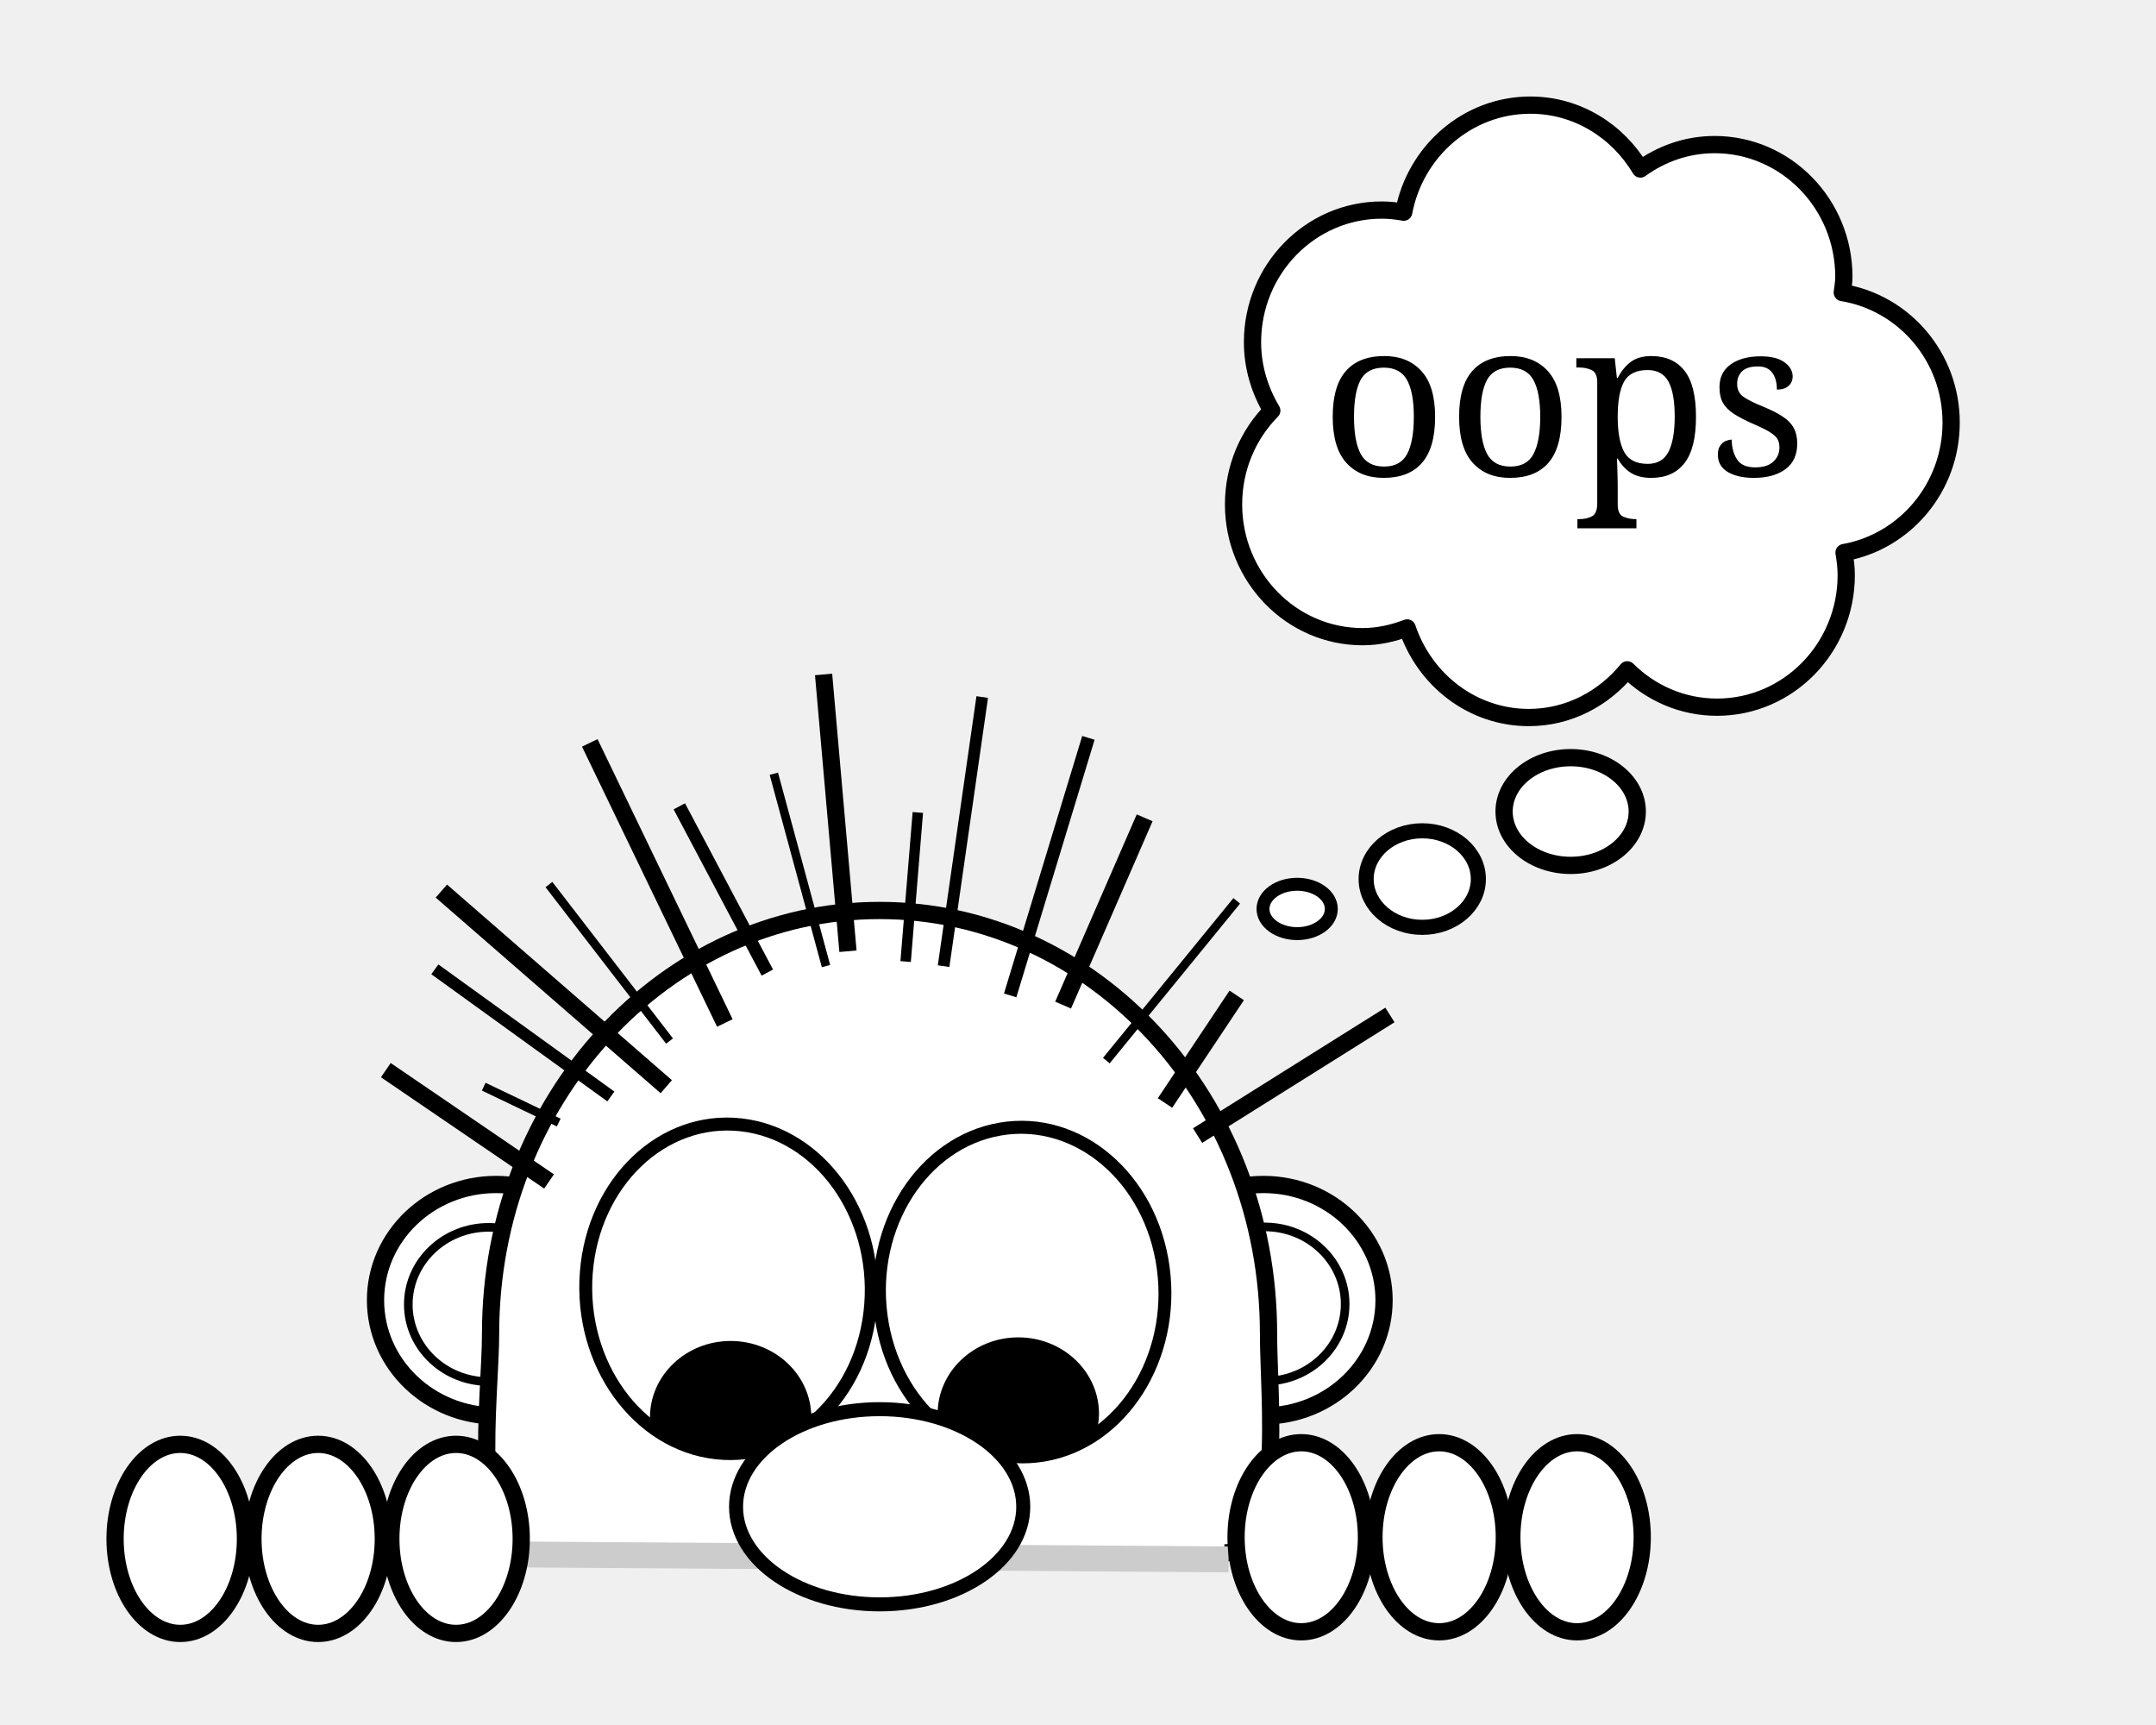
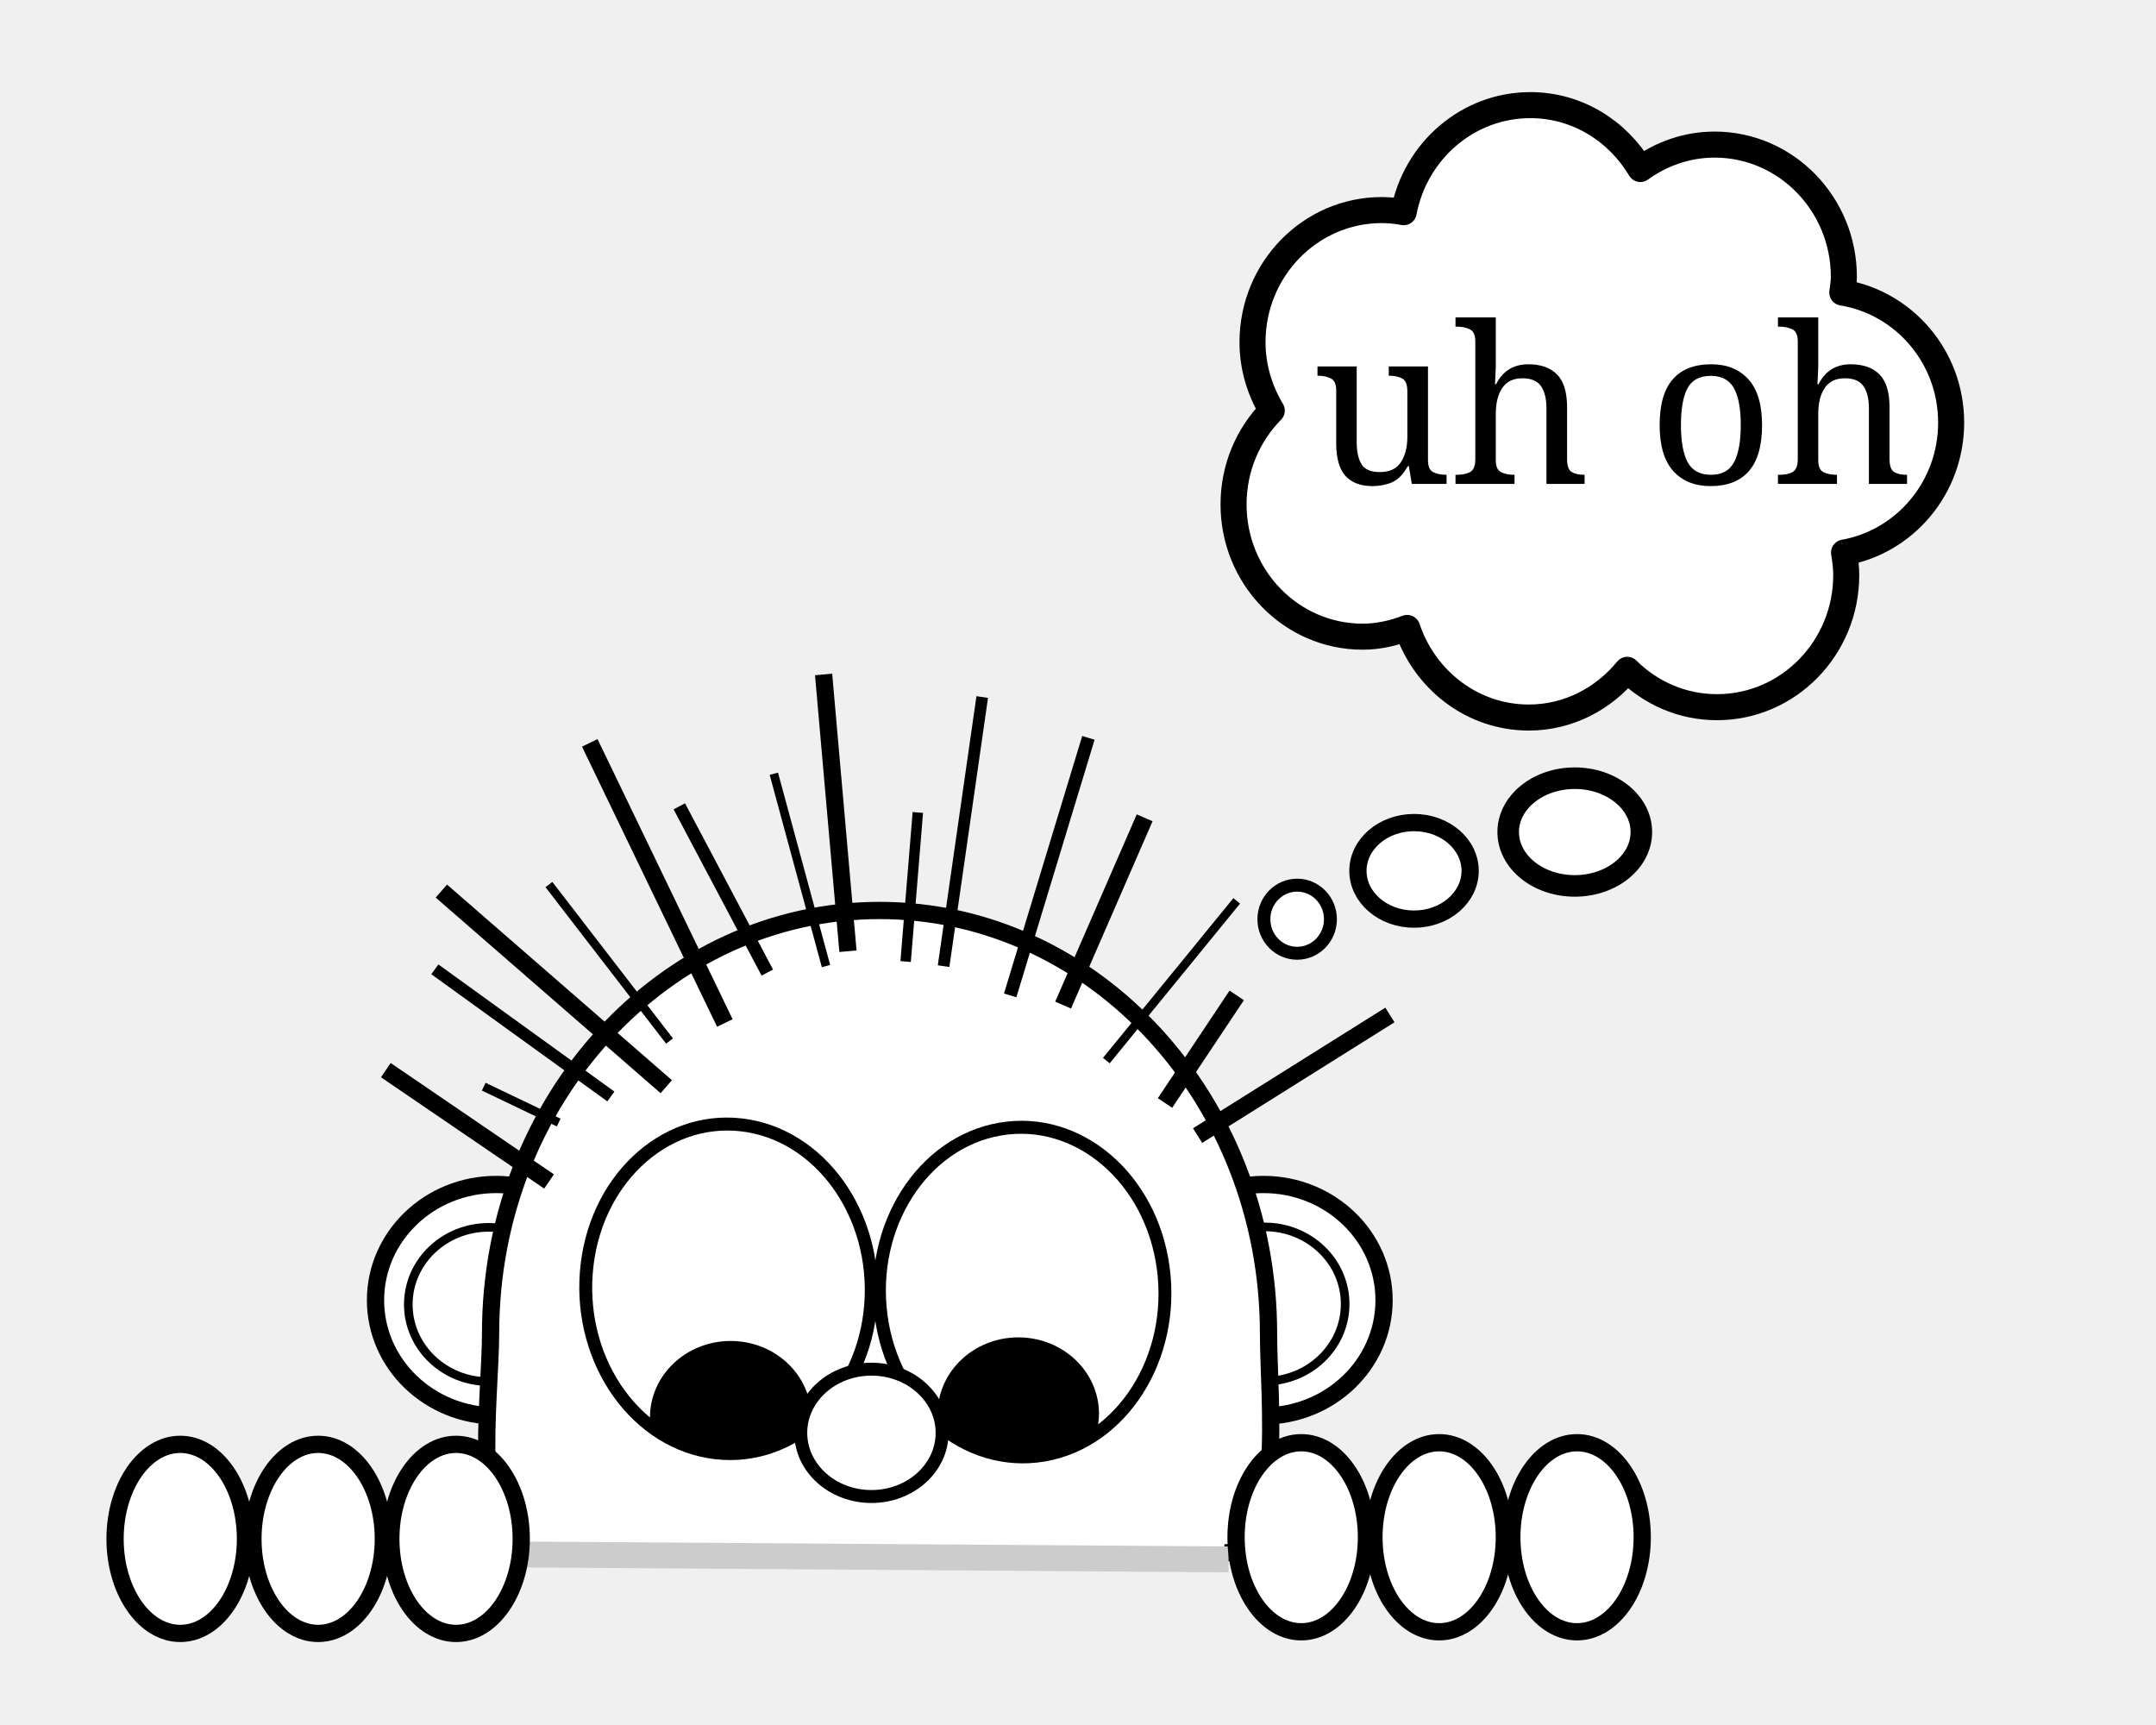
<svg xmlns="http://www.w3.org/2000/svg" width="250mm" height="200mm" viewBox="0 0 250 200" version="1.1" id="svg8">
  <defs id="defs2" />
  <g id="layer1" transform="translate(0,-97)">
    <ellipse ry="13.418" rx="13.985" cy="247.749" cx="146.504" id="ellipse4559" style="opacity:1;fill:#ffffff;fill-opacity:1;stroke:#000000;stroke-width:2;stroke-miterlimit:4;stroke-dasharray:none;stroke-opacity:1" />
    <ellipse style="opacity:1;fill:#ffffff;fill-opacity:1;stroke:#000000;stroke-width:2;stroke-miterlimit:4;stroke-dasharray:none;stroke-opacity:1" id="path4550" cx="57.528" cy="247.749" rx="13.985" ry="13.418" />
    <ellipse style="opacity:1;fill:#ffffff;fill-opacity:1;stroke:#000000;stroke-width:1;stroke-miterlimit:4;stroke-dasharray:none;stroke-opacity:1" id="path4550-0" cx="56.664" cy="248.242" rx="9.319" ry="8.941" />
    <ellipse style="opacity:1;fill:#ffffff;fill-opacity:1;stroke:#000000;stroke-width:1;stroke-miterlimit:4;stroke-dasharray:none;stroke-opacity:1" id="path4550-0-5" cx="146.659" cy="248.193" rx="9.319" ry="8.941" />
    <path style="opacity:1;fill:#ffffff;fill-opacity:1;stroke:#000000;stroke-width:2;stroke-miterlimit:4;stroke-dasharray:none;stroke-opacity:1" d="m 141.975,277.043 c 7.129,0 5.099,-18.206 5.118,-25.438 -5e-5,-27.086 -20.194,-49.043 -45.104,-49.043 -24.91,-4e-5 -45.104,21.957 -45.104,49.043 0.016,7.231 -2.585,26.005 4.543,26.005" id="path4554" />
    <ellipse style="fill:#ffffff;stroke:#000000;stroke-width:1.5;stroke-miterlimit:4;stroke-dasharray:none;stroke-opacity:1" id="ellipse4591" cx="-103.186" cy="-235.561" rx="16.593" ry="19.068" transform="matrix(-0.9937052,-0.1120265,0.07668232,-0.9970556,0,0)" />
    <ellipse transform="matrix(0.985697,-0.1685272,-0.1334317,-0.991058,0,0)" ry="19.068" rx="16.593" cy="-263.416" cx="84.59" id="ellipse4534" style="fill:#ffffff;stroke:#000000;stroke-width:1.5;stroke-miterlimit:4;stroke-dasharray:none;stroke-opacity:1" />
    <path style="fill:none;stroke:#000000;stroke-width:2;stroke-linecap:butt;stroke-linejoin:miter;stroke-miterlimit:4;stroke-dasharray:none;stroke-opacity:1" d="M 63.666,233.983 C 44.738,221.074 44.738,221.074 44.738,221.074" id="path4593" />
    <path style="fill:none;stroke:#000000;stroke-width:2;stroke-linecap:butt;stroke-linejoin:miter;stroke-miterlimit:4;stroke-dasharray:none;stroke-opacity:1" d="M 77.258,222.993 C 51.178,200.314 51.178,200.314 51.178,200.314" id="path4595" />
    <path style="fill:none;stroke:#000000;stroke-width:1;stroke-linecap:butt;stroke-linejoin:miter;stroke-miterlimit:4;stroke-dasharray:none;stroke-opacity:1" d="M 95.779,209.008 C 89.731,186.707 89.731,186.707 89.731,186.707" id="path4599" />
    <path style="fill:none;stroke:#000000;stroke-width:1.5;stroke-linecap:butt;stroke-linejoin:miter;stroke-miterlimit:4;stroke-dasharray:none;stroke-opacity:1" d="m 117.135,212.409 c 9.071,-29.86 9.071,-29.86 9.071,-29.86" id="path4603" />
    <path style="fill:none;stroke:#000000;stroke-width:1;stroke-linecap:butt;stroke-linejoin:miter;stroke-miterlimit:4;stroke-dasharray:none;stroke-opacity:1" d="M 128.285,219.969 C 143.404,201.448 143.404,201.448 143.404,201.448" id="path4605" />
    <path style="fill:none;stroke:#000000;stroke-width:2;stroke-linecap:butt;stroke-linejoin:miter;stroke-miterlimit:4;stroke-dasharray:none;stroke-opacity:1" d="M 138.868,228.662 C 161.169,214.677 161.169,214.677 161.169,214.677" id="path4607" />
    <path style="fill:none;stroke:#000000;stroke-width:2;stroke-linecap:butt;stroke-linejoin:miter;stroke-miterlimit:4;stroke-dasharray:none;stroke-opacity:1" d="m 123.274,213.534 c 9.455,-21.714 9.455,-21.714 9.455,-21.714" id="path4609" />
    <path style="fill:none;stroke:#000000;stroke-width:0.265px;stroke-linecap:butt;stroke-linejoin:miter;stroke-opacity:1" d="m 108.101,147.699 v 0 0" id="path4611" />
    <path style="fill:none;stroke:#000000;stroke-width:1;stroke-linecap:butt;stroke-linejoin:miter;stroke-miterlimit:4;stroke-dasharray:none;stroke-opacity:1" d="M 77.636,217.701 C 63.651,199.558 63.651,199.558 63.651,199.558" id="path4615" />
    <path style="fill:none;stroke:#000000;stroke-width:1.5;stroke-linecap:butt;stroke-linejoin:miter;stroke-miterlimit:4;stroke-dasharray:none;stroke-opacity:1" d="m 88.975,209.764 c -10.205,-19.277 -10.205,-19.277 -10.205,-19.277" id="path4619" />
    <path style="fill:none;stroke:#000000;stroke-width:1.21;stroke-linecap:butt;stroke-linejoin:miter;stroke-miterlimit:4;stroke-dasharray:none;stroke-opacity:1" d="m 105.012,208.484 c 1.416,-17.285 1.416,-17.285 1.416,-17.285" id="path4621" />
    <path style="fill:none;stroke:#000000;stroke-width:2;stroke-linecap:butt;stroke-linejoin:miter;stroke-miterlimit:4;stroke-dasharray:none;stroke-opacity:1" d="M 135.089,224.883 C 143.404,212.409 143.404,212.409 143.404,212.409" id="path4627" />
    <path style="fill:none;stroke:#000000;stroke-width:2;stroke-linecap:butt;stroke-linejoin:miter;stroke-miterlimit:4;stroke-dasharray:none;stroke-opacity:1" d="M 98.326,207.288 C 95.5,175.198 95.5,175.198 95.5,175.198" id="path4629" />
    <path style="fill:none;stroke:#000000;stroke-width:1.354;stroke-linecap:butt;stroke-linejoin:miter;stroke-miterlimit:4;stroke-dasharray:none;stroke-opacity:1" d="m 109.415,209.017 c 4.479,-31.201 4.479,-31.201 4.479,-31.201" id="path4631" />
    <path style="fill:none;stroke:#000000;stroke-width:1;stroke-linecap:butt;stroke-linejoin:miter;stroke-miterlimit:4;stroke-dasharray:none;stroke-opacity:1" d="m 64.785,227.15 c -8.693,-4.158 -8.693,-4.158 -8.693,-4.158" id="path4635" />
    <path style="fill:none;stroke:#000000;stroke-width:1.4;stroke-linecap:butt;stroke-linejoin:miter;stroke-miterlimit:4;stroke-dasharray:none;stroke-opacity:1" d="M 70.833,224.127 C 50.422,209.386 50.422,209.386 50.422,209.386" id="path4637" />
    <path style="fill:none;stroke:#cccccc;stroke-width:3;stroke-linecap:butt;stroke-linejoin:miter;stroke-miterlimit:4;stroke-dasharray:none;stroke-opacity:1" d="m 61.005,277.232 c 81.454,0.567 81.454,0.567 81.454,0.567" id="path5290" />
    <ellipse ry="10.961" rx="7.56" cy="275.232" cx="166.877" id="ellipse4567" style="opacity:1;fill:#ffffff;fill-opacity:1;stroke:#000000;stroke-width:2;stroke-miterlimit:4;stroke-dasharray:none;stroke-opacity:1" />
    <ellipse style="opacity:1;fill:#ffffff;fill-opacity:1;stroke:#000000;stroke-width:2;stroke-miterlimit:4;stroke-dasharray:none;stroke-opacity:1" id="ellipse4569" cx="182.865" cy="275.232" rx="7.56" ry="10.961" />
    <ellipse ry="10.961" rx="7.56" cy="275.232" cx="150.888" id="ellipse4571" style="opacity:1;fill:#ffffff;fill-opacity:1;stroke:#000000;stroke-width:2;stroke-miterlimit:4;stroke-dasharray:none;stroke-opacity:1" />
    <ellipse style="opacity:1;fill:#ffffff;fill-opacity:1;stroke:#000000;stroke-width:2;stroke-miterlimit:4;stroke-dasharray:none;stroke-opacity:1" id="path4561" cx="36.89" cy="275.421" rx="7.56" ry="10.961" />
    <ellipse ry="10.961" rx="7.56" cy="275.421" cx="52.879" id="ellipse4563" style="opacity:1;fill:#ffffff;fill-opacity:1;stroke:#000000;stroke-width:2;stroke-miterlimit:4;stroke-dasharray:none;stroke-opacity:1" />
    <ellipse style="opacity:1;fill:#ffffff;fill-opacity:1;stroke:#000000;stroke-width:2;stroke-miterlimit:4;stroke-dasharray:none;stroke-opacity:1" id="ellipse4565" cx="20.902" cy="275.421" rx="7.56" ry="10.961" />
    <path style="fill:#000000;fill-opacity:1;stroke:none;stroke-width:2.295;stroke-miterlimit:4;stroke-dasharray:none;stroke-opacity:1" d="m 84.723,252.475 a 9.355,8.866 0 0 0 -9.355,8.866 9.355,8.866 0 0 0 0.011,0.295 13.919,13.299 76.642 0 0 9.009,4.423 13.919,13.299 76.642 0 0 9.582,-3.454 9.355,8.866 0 0 0 0.107,-1.264 9.355,8.866 0 0 0 -9.355,-8.866 z" id="path5292" />
    <path style="fill:none;stroke:#000000;stroke-width:2;stroke-linecap:butt;stroke-linejoin:miter;stroke-miterlimit:4;stroke-dasharray:none;stroke-opacity:1" d="M 84.05,215.608 C 68.388,183.13 68.388,183.13 68.388,183.13" id="path4619-5" />
    <path style="fill:#000000;fill-opacity:1;stroke:none;stroke-width:2.295;stroke-miterlimit:4;stroke-dasharray:none;stroke-opacity:1" d="m 118.08,252.057 a 9.355,8.866 0 0 0 -9.355,8.866 9.355,8.866 0 0 0 0.011,0.295 13.919,13.299 76.642 0 0 9.01,4.423 13.919,13.299 76.642 0 0 9.582,-3.454 9.355,8.866 0 0 0 0.107,-1.264 9.355,8.866 0 0 0 -9.355,-8.866 z" id="path5292-0" />
-     <ellipse style="fill:#ffffff;fill-opacity:1;stroke:#000000;stroke-width:1.625;stroke-miterlimit:4;stroke-dasharray:none;stroke-opacity:1" id="path4536" cx="102.001" cy="271.698" rx="16.651" ry="11.316" />
-     <path d="m 177.46,109.189 c 5.419,0 10.121,2.99 12.751,7.406 2.44,-1.764 5.398,-2.831 8.61,-2.831 8.268,0 14.986,6.875 14.986,15.337 0,0.622 -0.113,1.216 -0.183,1.819 7.141,1.166 12.622,7.44 12.622,15.074 0,7.565 -5.377,13.825 -12.421,15.074 0.143,0.849 0.256,1.715 0.256,2.606 0,8.462 -6.718,15.318 -14.986,15.318 -4.05,0 -7.709,-1.656 -10.406,-4.331 -2.748,3.346 -6.811,5.531 -11.413,5.531 -6.566,0 -12.086,-4.366 -14.106,-10.387 -1.617,0.612 -3.342,1.012 -5.166,1.012 -8.268,0 -14.967,-6.875 -14.967,-15.337 0,-4.255 1.695,-8.096 4.433,-10.875 -1.383,-2.321 -2.235,-5.015 -2.235,-7.931 0,-8.462 6.718,-15.318 14.986,-15.318 0.87,0 1.717,0.098 2.546,0.244 1.335,-7.065 7.402,-12.412 14.693,-12.412 z" id="path3422" style="opacity:1;fill:#ffffff;fill-opacity:1;stroke:#000000;stroke-width:2;stroke-linecap:butt;stroke-linejoin:round;stroke-miterlimit:4;stroke-dasharray:none;stroke-dashoffset:0;stroke-opacity:1" />
-     <ellipse cy="198.921" cx="-164.918" id="path3424" style="opacity:1;fill:#ffffff;fill-opacity:1;stroke:#000000;stroke-width:1.75;stroke-linecap:butt;stroke-linejoin:round;stroke-miterlimit:4;stroke-dasharray:none;stroke-dashoffset:0;stroke-opacity:1" transform="scale(-1,1)" rx="6.506" ry="5.597" />
-     <ellipse cy="202.385" cx="-150.413" id="path3426" style="opacity:1;fill:#ffffff;fill-opacity:1;stroke:#000000;stroke-width:1.5;stroke-linecap:butt;stroke-linejoin:round;stroke-miterlimit:4;stroke-dasharray:none;stroke-dashoffset:0;stroke-opacity:1" transform="scale(-1,1)" rx="3.961" ry="2.861" />
-     <text xml:space="preserve" style="font-style:normal;font-variant:normal;font-weight:normal;font-stretch:normal;font-size:22.578px;line-height:1.25;font-family:'Ink Free';-inkscape-font-specification:'Ink Free, Normal';font-variant-ligatures:normal;font-variant-caps:normal;font-variant-numeric:normal;font-feature-settings:normal;text-align:start;letter-spacing:0px;word-spacing:0px;writing-mode:lr-tb;text-anchor:start;fill:#000000;fill-opacity:1;stroke:none;stroke-width:0.265" x="153.144" y="152.159" id="text5369">
-       <tspan id="tspan5367" x="153.144" y="152.159" style="font-style:normal;font-variant:normal;font-weight:normal;font-stretch:normal;font-size:25.4px;font-family:Georgia;-inkscape-font-specification:'Georgia, Normal';font-variant-ligatures:normal;font-variant-caps:normal;font-variant-numeric:normal;font-feature-settings:normal;text-align:start;writing-mode:lr-tb;text-anchor:start;stroke-width:0.265">oops</tspan>
+     <ellipse style="fill:#ffffff;fill-opacity:1;stroke:#000000;stroke-width:1.5;stroke-miterlimit:4;stroke-dasharray:none;stroke-opacity:1" id="path4536" cx="101.048" cy="263.127" rx="8.194" ry="7.382" />
+     <path d="m 177.46,109.189 c 5.419,0 10.121,2.99 12.751,7.406 2.44,-1.764 5.398,-2.831 8.61,-2.831 8.268,0 14.986,6.875 14.986,15.337 0,0.622 -0.113,1.216 -0.183,1.819 7.141,1.166 12.622,7.44 12.622,15.074 0,7.565 -5.377,13.825 -12.421,15.074 0.143,0.849 0.256,1.715 0.256,2.606 0,8.462 -6.718,15.318 -14.986,15.318 -4.05,0 -7.709,-1.656 -10.406,-4.331 -2.748,3.346 -6.811,5.531 -11.413,5.531 -6.566,0 -12.086,-4.366 -14.106,-10.387 -1.617,0.612 -3.342,1.012 -5.166,1.012 -8.268,0 -14.967,-6.875 -14.967,-15.337 0,-4.255 1.695,-8.096 4.433,-10.875 -1.383,-2.321 -2.235,-5.015 -2.235,-7.931 0,-8.462 6.718,-15.318 14.986,-15.318 0.87,0 1.717,0.098 2.546,0.244 1.335,-7.065 7.402,-12.412 14.693,-12.412 z" id="path3422" style="opacity:1;fill:#ffffff;fill-opacity:1;stroke:#000000;stroke-width:3.019;stroke-linecap:butt;stroke-linejoin:round;stroke-miterlimit:4;stroke-dasharray:none;stroke-dashoffset:0;stroke-opacity:1" />
+     <ellipse cy="197.968" cx="-163.965" id="path3424" style="opacity:1;fill:#ffffff;fill-opacity:1;stroke:#000000;stroke-width:2;stroke-linecap:butt;stroke-linejoin:round;stroke-miterlimit:4;stroke-dasharray:none;stroke-dashoffset:0;stroke-opacity:1" transform="scale(-1,1)" rx="6.506" ry="5.597" />
+     <ellipse cy="203.575" cx="-150.413" id="path3426" style="opacity:1;fill:#ffffff;fill-opacity:1;stroke:#000000;stroke-width:1.5;stroke-linecap:butt;stroke-linejoin:round;stroke-miterlimit:4;stroke-dasharray:none;stroke-dashoffset:0;stroke-opacity:1" transform="scale(-1,1)" rx="3.858" ry="3.948" />
+     <text xml:space="preserve" style="font-style:normal;font-variant:normal;font-weight:normal;font-stretch:normal;font-size:22.578px;line-height:1.25;font-family:'Ink Free';-inkscape-font-specification:'Ink Free, Normal';font-variant-ligatures:normal;font-variant-caps:normal;font-variant-numeric:normal;font-feature-settings:normal;text-align:start;letter-spacing:0px;word-spacing:0px;writing-mode:lr-tb;text-anchor:start;fill:#000000;fill-opacity:1;stroke:none;stroke-width:0.265" x="152.191" y="153.111" id="text5369">
+       <tspan id="tspan5367" x="152.191" y="153.111" style="font-style:normal;font-variant:normal;font-weight:normal;font-stretch:normal;font-size:25.4px;font-family:Georgia;-inkscape-font-specification:'Georgia, Normal';font-variant-ligatures:normal;font-variant-caps:normal;font-variant-numeric:normal;font-feature-settings:normal;text-align:start;writing-mode:lr-tb;text-anchor:start;stroke-width:0.265">uh oh</tspan>
    </text>
-     <ellipse cy="191.09" cx="-182.128" id="path3424-1" style="opacity:1;fill:#ffffff;fill-opacity:1;stroke:#000000;stroke-width:2;stroke-linecap:butt;stroke-linejoin:round;stroke-miterlimit:4;stroke-dasharray:none;stroke-dashoffset:0;stroke-opacity:1" transform="scale(-1,1)" rx="7.721" ry="6.245" />
+     <ellipse cy="193.47" cx="-182.604" id="path3424-1" style="opacity:1;fill:#ffffff;fill-opacity:1;stroke:#000000;stroke-width:2.5;stroke-linecap:butt;stroke-linejoin:round;stroke-miterlimit:4;stroke-dasharray:none;stroke-dashoffset:0;stroke-opacity:1" transform="scale(-1,1)" rx="7.721" ry="6.245" />
  </g>
</svg>
